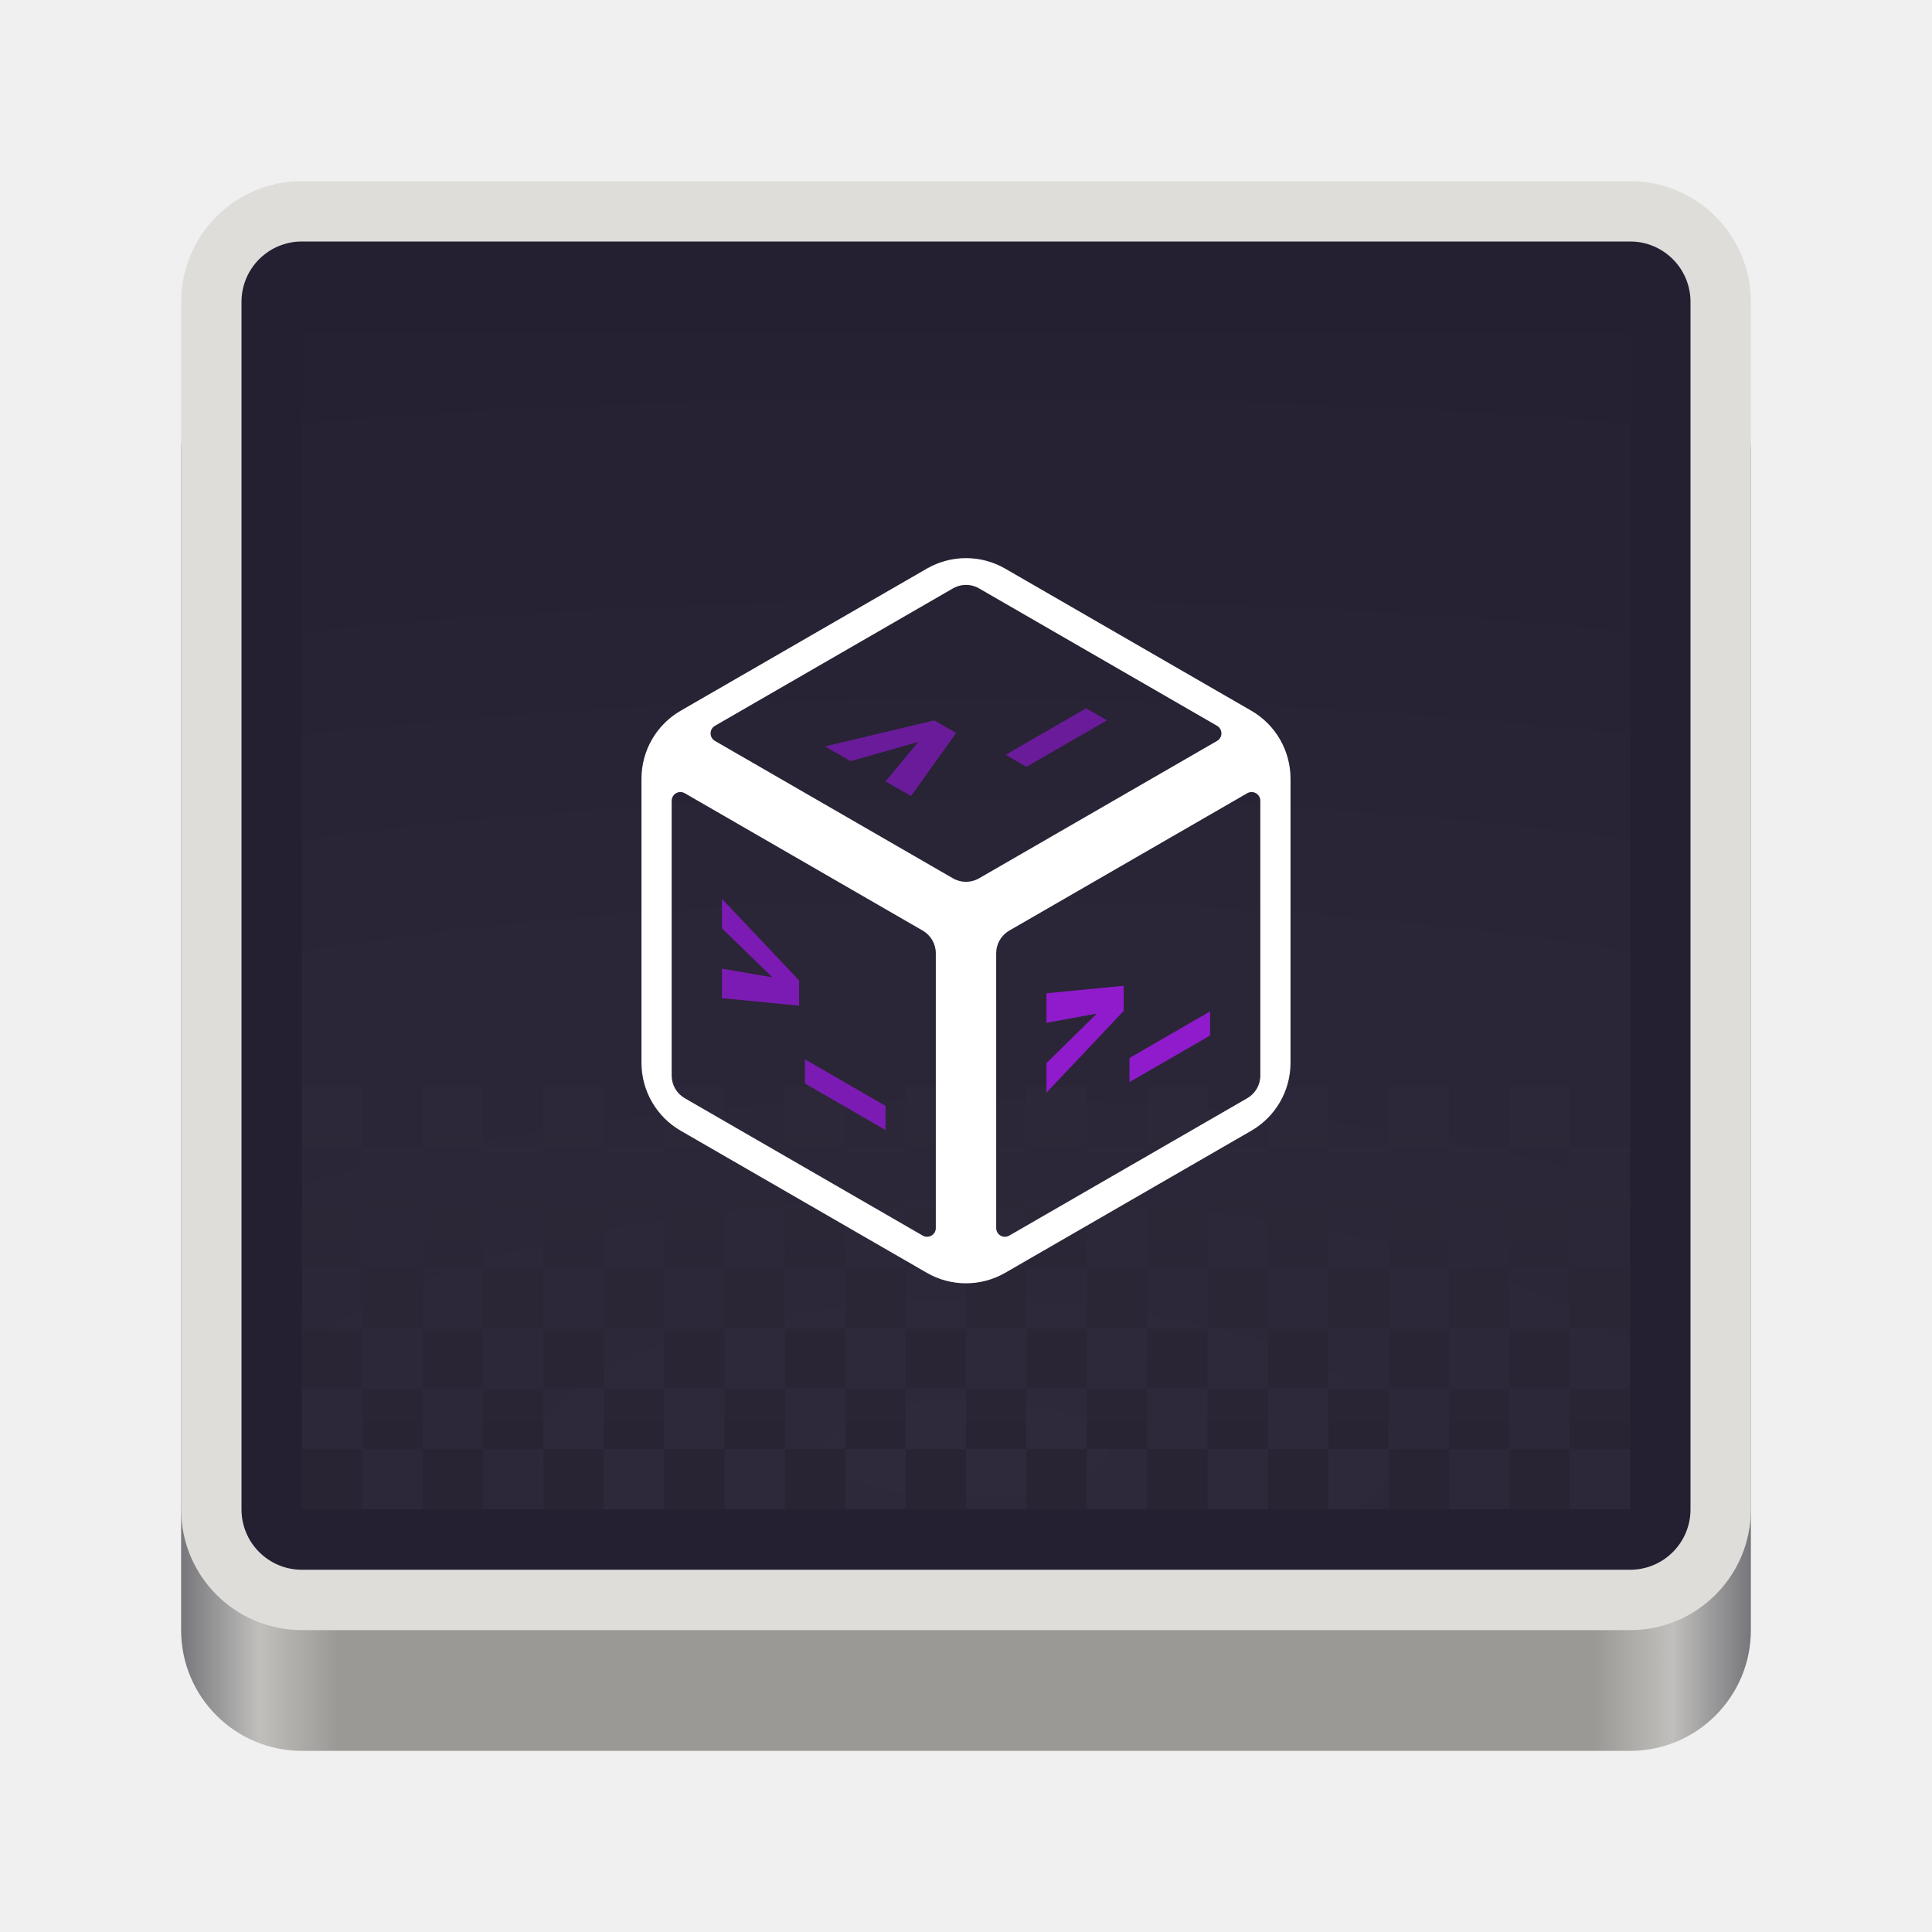
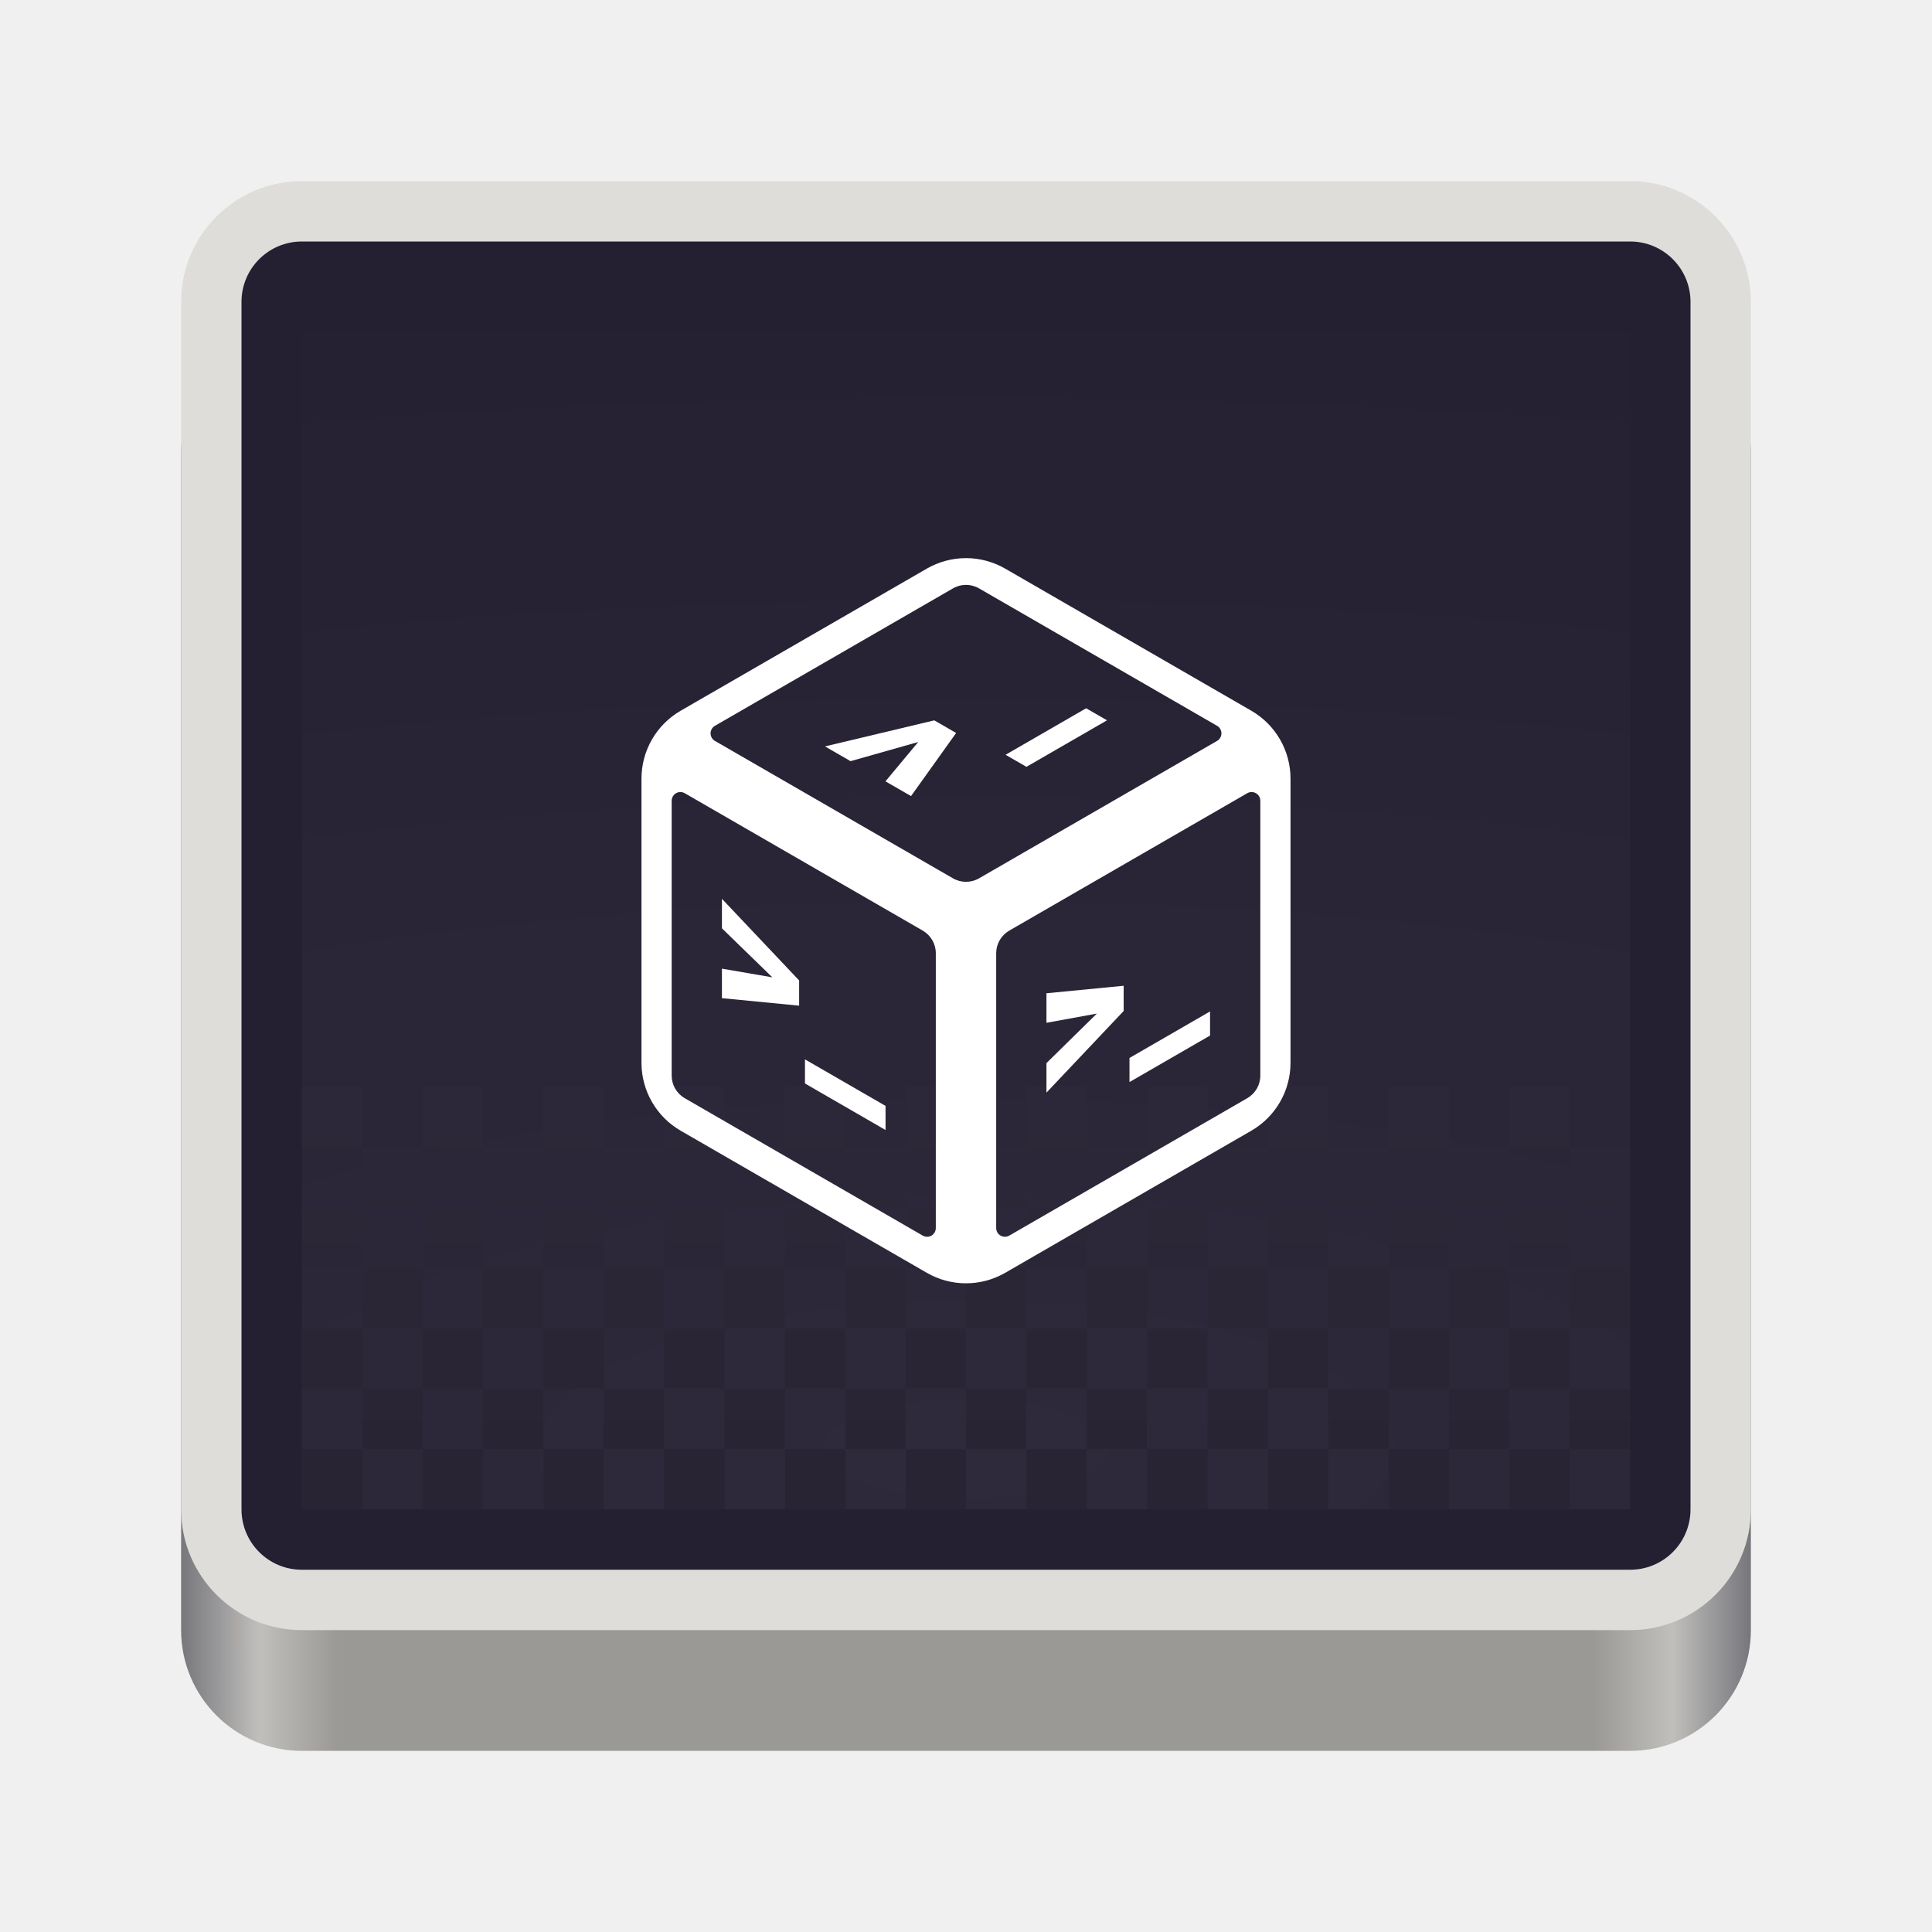
<svg xmlns="http://www.w3.org/2000/svg" width="128" height="128">
  <linearGradient id="b" x1="12" x2="116" y1="64" y2="64" gradientUnits="userSpaceOnUse">
    <stop offset="0" stop-color="#77767b" />
    <stop offset=".05" stop-color="#c0bfbc" />
    <stop offset=".1" stop-color="#9a9996" />
    <stop offset=".9" stop-color="#9a9996" />
    <stop offset=".95" stop-color="#c0bfbc" />
    <stop offset="1" stop-color="#77767b" />
  </linearGradient>
  <filter id="a" width="1" height="1" x="0" y="0">
    <feColorMatrix in="SourceGraphic" values="0 0 0 0 1 0 0 0 0 1 0 0 0 0 1 0 0 0 1 0" />
  </filter>
  <mask id="d">
    <g filter="url(#a)">
      <path fill-opacity=".05" d="M0 0h128v128H0z" />
    </g>
  </mask>
  <radialGradient id="e" cx="64" cy="194.19" r="44" gradientTransform="matrix(4.72727 0 0 1.63636 -238.545 -221.766)" gradientUnits="userSpaceOnUse">
    <stop offset="0" stop-color="#fff" />
    <stop offset="1" stop-color="#fff" stop-opacity=".094" />
  </radialGradient>
  <clipPath id="c">
    <path d="M0 0h128v128H0z" />
  </clipPath>
  <linearGradient id="f" x1="70.347" x2="70.347" y1="73.395" y2="97.137" gradientUnits="userSpaceOnUse">
    <stop offset="0" stop-color="#2d2839" />
    <stop offset="1" stop-color="#282433" />
  </linearGradient>
  <path fill="url(#b)" d="M20 22h88a8 8 0 0 1 8 8v78a8 8 0 0 1-8 8H20a8 8 0 0 1-8-8V30a8 8 0 0 1 8-8zm0 0" />
  <path fill="#deddda" d="M20 12h88a8 8 0 0 1 8 8v80a8 8 0 0 1-8 8H20a8 8 0 0 1-8-8V20a8 8 0 0 1 8-8zm0 0" />
  <path fill="#241f31" d="M20 104h88c2.21 0 4-1.79 4-4V20c0-2.21-1.79-4-4-4H20c-2.21 0-4 1.79-4 4v80c0 2.21 1.79 4 4 4zm0 0" />
  <g clip-path="url(#c)" mask="url(#d)">
    <path fill="url(#e)" d="M108 100H20V22h88zm0 0" />
  </g>
  <path fill="url(#f)" d="M100 72h4v4h-4zm-8 0h4v4h-4zm-8 0h4v4h-4zm-8 0h4v4h-4zm-8 0h4v4h-4zm-8 0h4v4h-4zm-8 0h4v4h-4zm-8 0h4v4h-4zm-8 0h4v4h-4zm-8 0h4v4h-4zm-8 0h4v4h-4zm84 4h4v4h-4zm-8 0h4v4h-4zm-8 0h4v4h-4zm-8 0h4v4h-4zm-8 0h4v4h-4zm-8 0h4v4h-4zm-8 0h4v4h-4zm-8 0h4v4h-4zm-8 0h4v4h-4zm-8 0h4v4h-4zm-8 0h4v4h-4zm76 4h4v4h-4zm-8 0h4v4h-4zm-8 0h4v4h-4zm-8 0h4v4h-4zm-8 0h4v4h-4zm-8 0h4v4h-4zm-8 0h4v4h-4zm-8 0h4v4h-4zm-8 0h4v4h-4zm-8 0h4v4h-4zm-8 0h4v4h-4zm84 4h4v4h-4zm-8 0h4v4h-4zm-8 0h4v4h-4zm-8 0h4v4h-4zm-8 0h4v4h-4zm-8 0h4v4h-4zm-8 0h4v4h-4zm-8 0h4v4h-4zm-8 0h4v4h-4zm-8 0h4v4h-4zm-8 0h4v4h-4zm76 4h4v4h-4zm-8 0h4v4h-4zm-8 0h4v4h-4zm-8 0h4v4h-4zm-8 0h4v4h-4zm-8 0h4v4h-4zm-8 0h4v4h-4zm-8 0h4v4h-4zm-8 0h4v4h-4zm-8 0h4v4h-4zm-8 0h4v4h-4zm84 4h4v4h-4zm-8 0h4v4h-4zm-8 0h4v4h-4zm-8 0h4v4h-4zm-8 0h4v4h-4zm-8 0h4v4h-4zm-8 0h4v4h-4zm-8 0h4v4h-4zm-8 0h4v4h-4zm-8 0h4v4h-4zm-8 0h4v4h-4zm76 4h4v4h-4zm-8 0h4v4h-4zm-8 0h4v4h-4zm-8 0h4v4h-4zm-8 0h4v4h-4zm-8 0h4v4h-4zm-8 0h4v4h-4zm-8 0h4v4h-4zm-8 0h4v4h-4zm-8 0h4v4h-4zm-8 0h4v4h-4zm0 0" />
  <path d="M-132 51.781a10.392 10.392 0 0 0-5.195 1.393L-169.805 72A10.392 10.392 0 0 0-175 81v37.652a10.392 10.392 0 0 0 5.195 9l32.61 18.827a10.392 10.392 0 0 0 10.39 0l32.61-18.827a10.392 10.392 0 0 0 5.195-9V81a10.392 10.392 0 0 0-5.195-9l-32.61-18.826A10.392 10.392 0 0 0-132 51.78Zm-.602 3.6a3.464 3.464 0 0 1 2.334.412L-98.732 74a1.155 1.155 0 0 1 0 2l-31.536 18.207a3.464 3.464 0 0 1-3.464 0L-165.268 76a1.155 1.155 0 0 1 0-2l31.536-18.207a3.464 3.464 0 0 1 1.13-.412zm-37.443 27.412a1.155 1.155 0 0 1 .777.137l31.536 18.207a3.464 3.464 0 0 1 1.732 3v36.414a1.155 1.155 0 0 1-1.732 1l-31.536-18.207a3.464 3.464 0 0 1-1.732-3V83.93a1.155 1.155 0 0 1 .955-1.137zm76.09 0A1.155 1.155 0 0 1-93 83.93v36.414a3.464 3.464 0 0 1-1.732 3l-31.536 18.207a1.155 1.155 0 0 1-1.732-1v-36.414a3.464 3.464 0 0 1 1.732-3l31.536-18.207a1.155 1.155 0 0 1 .777-.137z" style="fill:#fff;fill-opacity:1;stroke-width:19.861;stroke-linecap:round;stroke-linejoin:round" transform="matrix(.5 0 0 .5 130 11.087)" />
-   <g style="font-weight:700;font-size:24px;font-family:Heebo;-inkscape-font-specification:&quot;Heebo Bold&quot;;text-align:center;text-anchor:middle;white-space:pre;shape-inside:url(#rect2729);fill:#8f1bcc;fill-opacity:1;stroke-width:12;stroke-linecap:round;stroke-linejoin:round" transform="matrix(.5 0 0 .5 99.657 -64.314)">
-     <path d="m-60.654 264.152 6.68-1.218-6.68 6.563v3.91l10.23-10.818v-3.342l-10.23.994zm21.679 1.691v-3.193l-10.675 6.163v3.194z" aria-label="&gt;_" style="fill:#8f1bcc;fill-opacity:1" />
+   <g style="font-weight:700;font-size:24px;font-family:Heebo;-inkscape-font-specification:&quot;Heebo Bold&quot;;text-align:center;text-anchor:middle;white-space:pre;shape-inside:url(#rect2729);fill:#fff;fill-opacity:1;stroke-width:12;stroke-linecap:round;stroke-linejoin:round" transform="matrix(.5 0 0 .5 99.657 -64.314)">
+     <path d="m-60.654 264.152 6.68-1.218-6.68 6.563v3.91l10.23-10.818v-3.342l-10.23.994zm21.679 1.691v-3.193l-10.675 6.163v3.194z" aria-label="&gt;_" style="fill:#fff;fill-opacity:1" />
  </g>
-   <g style="font-weight:700;font-size:24px;font-family:Heebo;-inkscape-font-specification:&quot;Heebo Bold&quot;;text-align:center;text-anchor:middle;white-space:pre;shape-inside:url(#rect2729);fill:#7c1bb3;fill-opacity:1;stroke-width:12;stroke-linecap:round;stroke-linejoin:round" transform="matrix(.5 0 0 .5 78.157 -64.314)">
-     <path d="m-60.654 251.635 6.68 6.495-6.68-1.15v3.91l10.23.995v-3.342l-10.23-10.818Zm21.679 26.725v-3.194l-10.675-6.163v3.193z" aria-label="&gt;_" style="fill:#7c1bb3;fill-opacity:1" />
+   <g style="font-weight:700;font-size:24px;font-family:Heebo;-inkscape-font-specification:&quot;Heebo Bold&quot;;text-align:center;text-anchor:middle;white-space:pre;shape-inside:url(#rect2729);fill:#fff;fill-opacity:1;stroke-width:12;stroke-linecap:round;stroke-linejoin:round" transform="matrix(.5 0 0 .5 78.157 -64.314)">
+     <path d="m-60.654 251.635 6.68 6.495-6.68-1.15v3.91l10.23.995v-3.342l-10.23-10.818Zm21.679 26.725v-3.194l-10.675-6.163v3.193z" aria-label="&gt;_" style="fill:#fff;fill-opacity:1" />
  </g>
-   <g style="font-weight:700;font-size:24px;font-family:Heebo;-inkscape-font-specification:&quot;Heebo Bold&quot;;text-align:center;text-anchor:middle;white-space:pre;shape-inside:url(#rect2729);fill:#6a1b9a;fill-opacity:1;stroke-width:12;stroke-linecap:round;stroke-linejoin:round" transform="matrix(.5 0 0 .5 88.907 -82.934)">
-     <path d="m-65.113 266.726 8.965-2.537-4.336 5.21 3.386 1.955 5.977-8.362-2.895-1.672-14.484 3.45zm33.984-5.412-2.766-1.597-10.675 6.163 2.765 1.597z" aria-label="&gt;_" style="fill:#6a1b9a;fill-opacity:1" />
+   <g style="font-weight:700;font-size:24px;font-family:Heebo;-inkscape-font-specification:&quot;Heebo Bold&quot;;text-align:center;text-anchor:middle;white-space:pre;shape-inside:url(#rect2729);fill:#fff;fill-opacity:1;stroke-width:12;stroke-linecap:round;stroke-linejoin:round" transform="matrix(.5 0 0 .5 88.907 -82.934)">
+     <path d="m-65.113 266.726 8.965-2.537-4.336 5.21 3.386 1.955 5.977-8.362-2.895-1.672-14.484 3.45zm33.984-5.412-2.766-1.597-10.675 6.163 2.765 1.597z" aria-label="&gt;_" style="fill:#fff;fill-opacity:1" />
  </g>
</svg>
